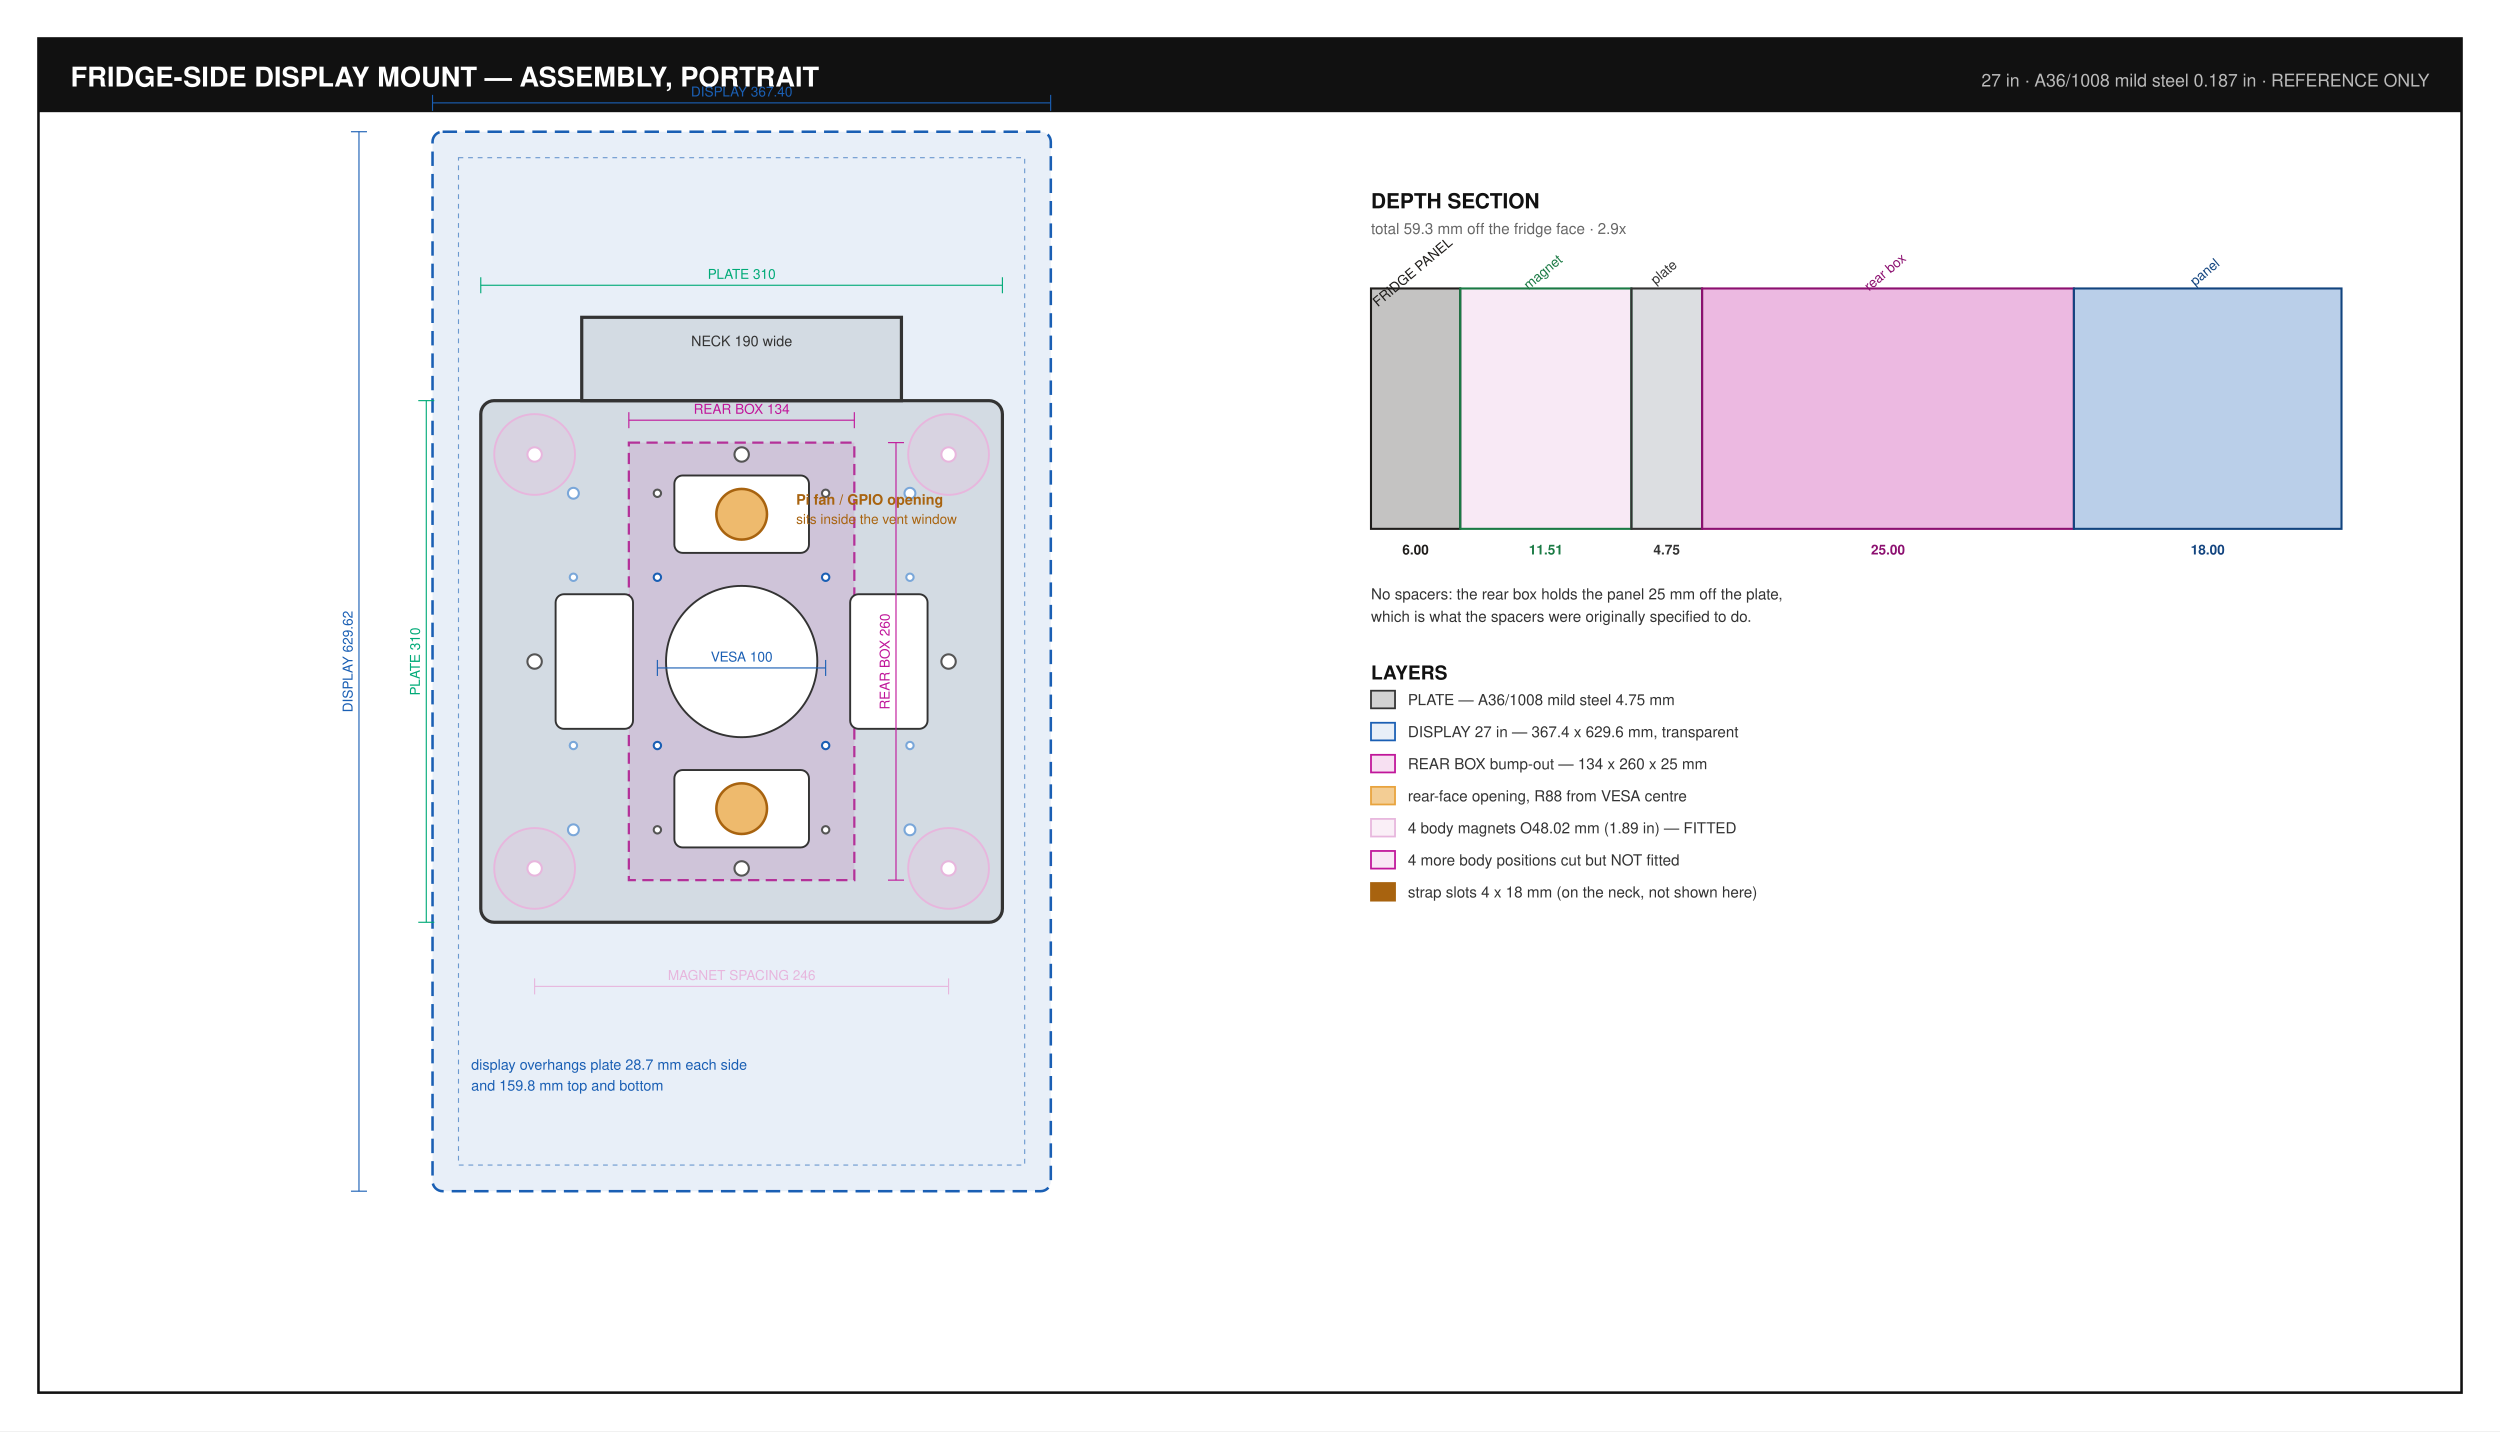
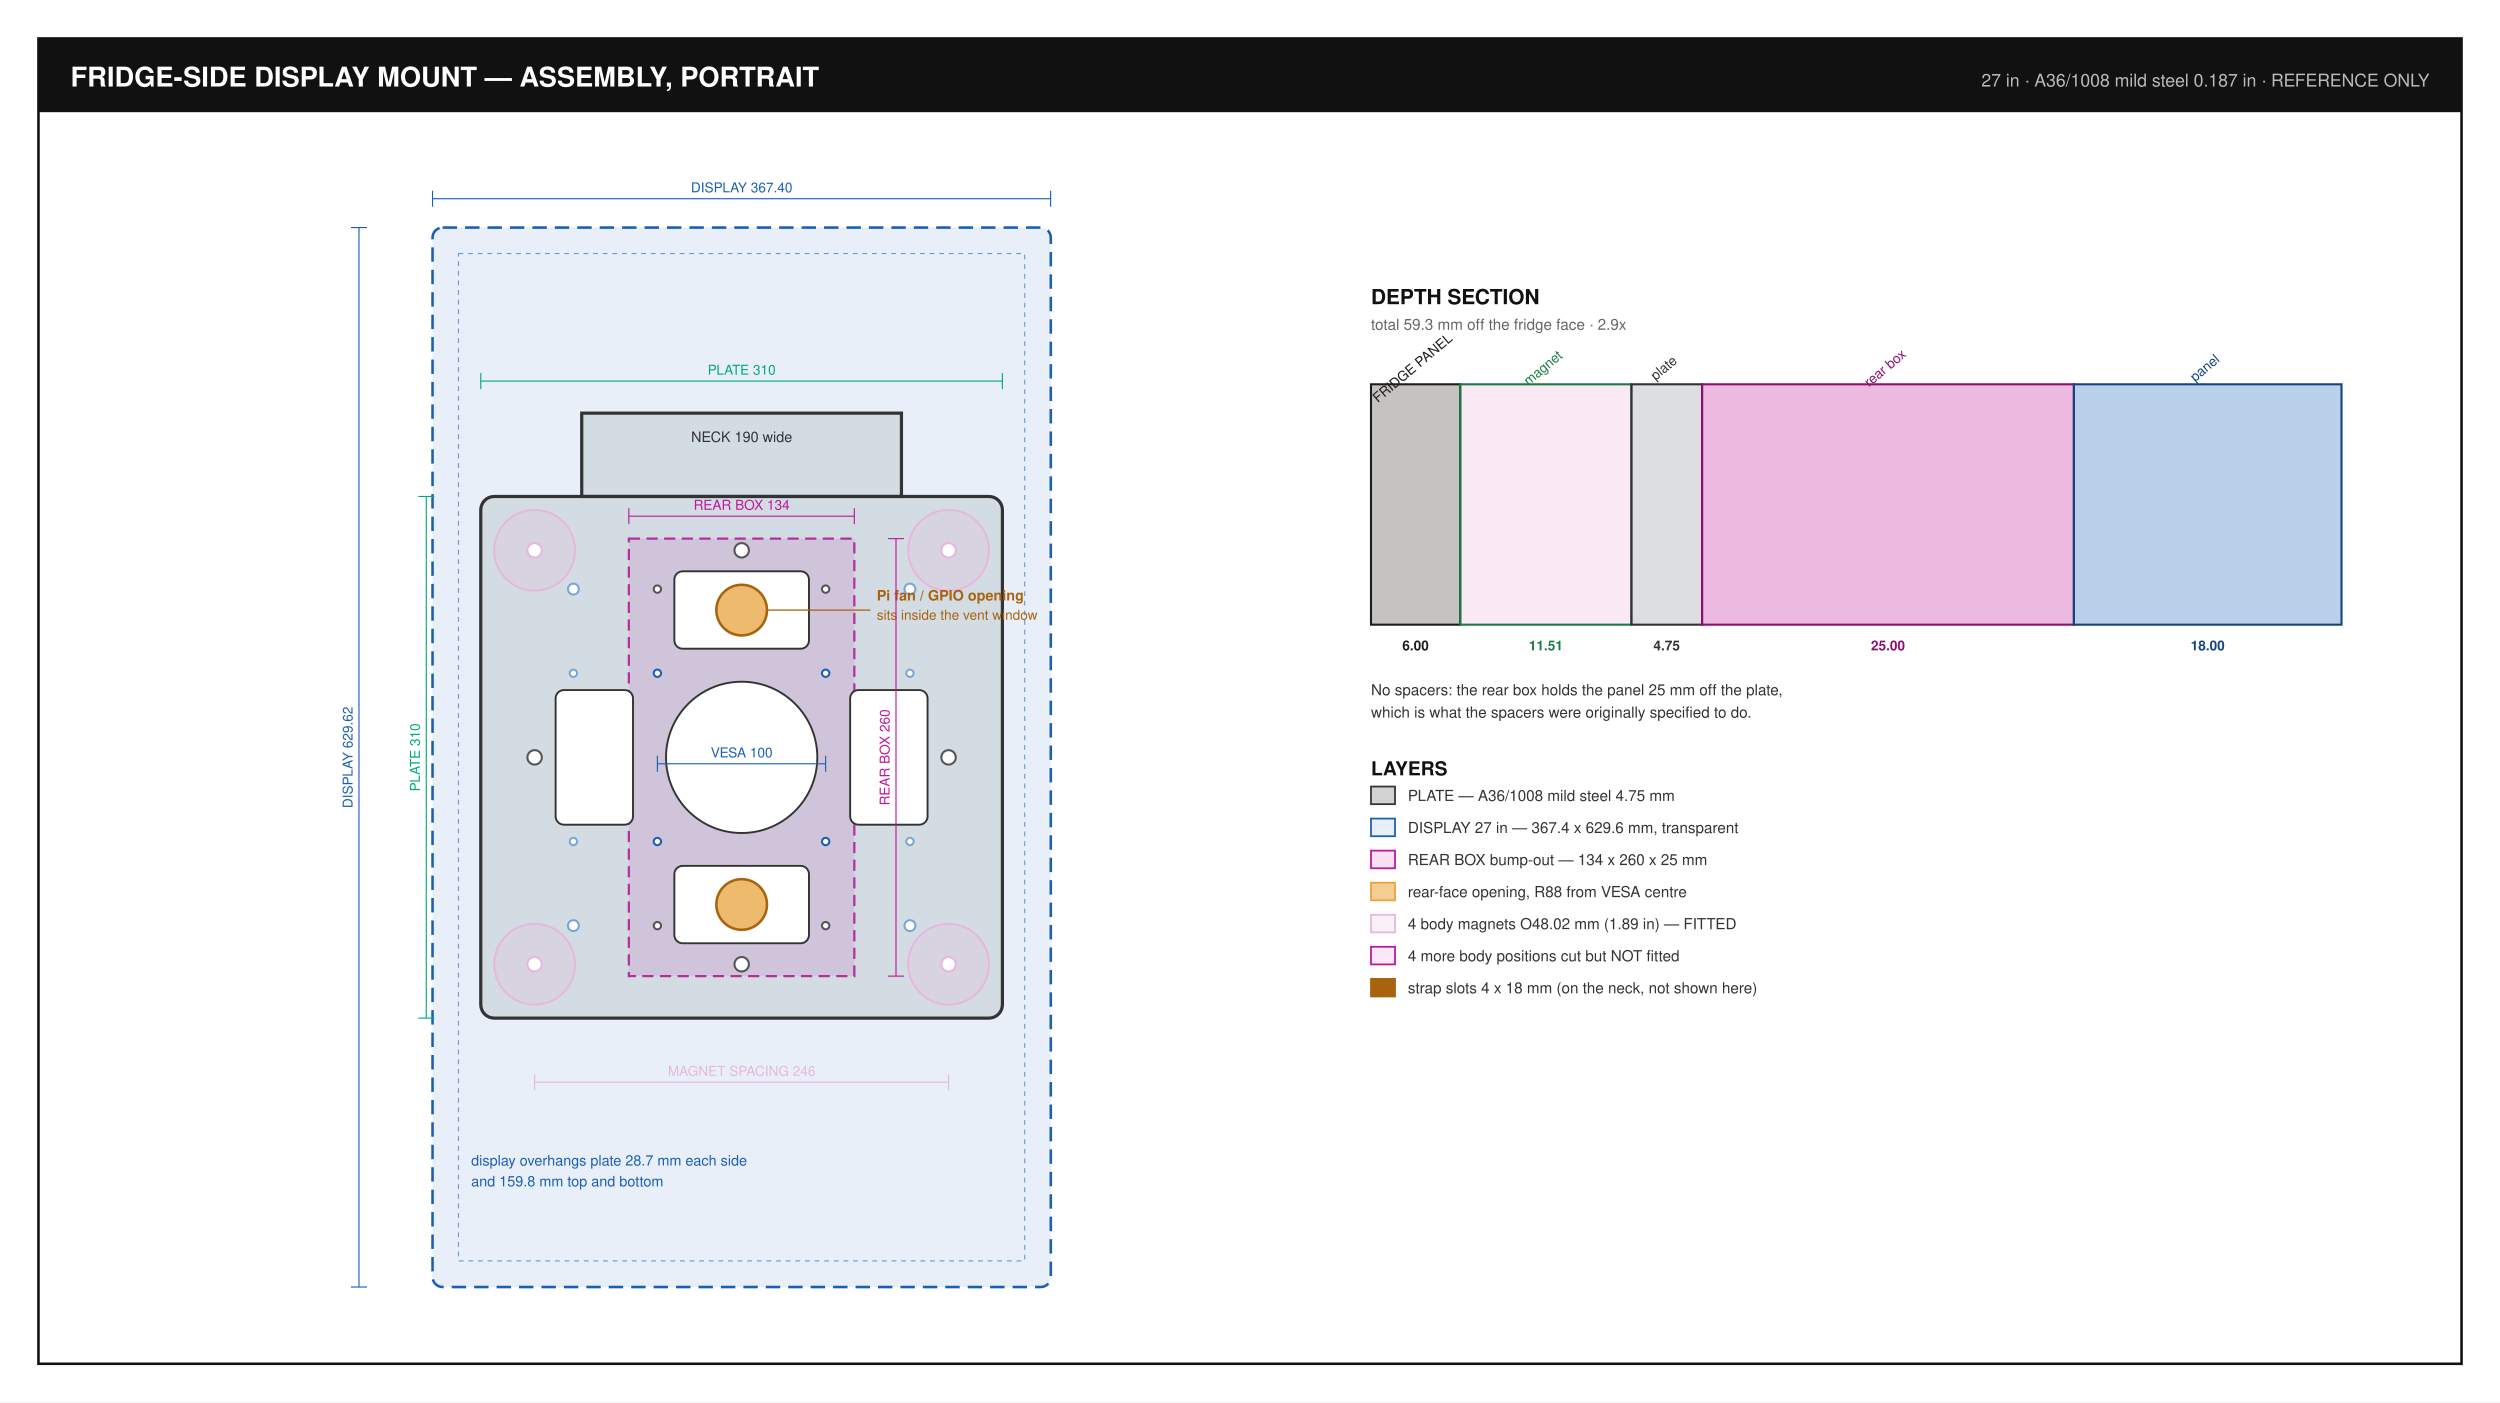
- <svg xmlns="http://www.w3.org/2000/svg" width="1560" height="893" viewBox="0 0 1560 893">
-   <rect width="1560" height="893" fill="#ffffff" />
-   <rect x="24" y="24" width="1512" height="845" fill="none" stroke="#111" stroke-width="1.6" />
+ <svg xmlns="http://www.w3.org/2000/svg" width="1560" height="875" viewBox="0 0 1560 875">
+   <rect width="1560" height="875" fill="#ffffff" />
+   <rect x="24" y="24" width="1512" height="827" fill="none" stroke="#111" stroke-width="1.6" />
  <rect x="24" y="24" width="1512" height="46" fill="#111" />
  <text x="44.0" y="54.0" font-family="Helvetica,Arial,sans-serif" font-size="17" text-anchor="start" fill="#fff" font-weight="bold">FRIDGE-SIDE DISPLAY MOUNT — ASSEMBLY, PORTRAIT</text>
  <text x="1516.0" y="54.0" font-family="Helvetica,Arial,sans-serif" font-size="11" text-anchor="end" fill="#bbb" font-weight="normal">27 in  ·  A36/1008 mild steel 0.187 in  ·  REFERENCE ONLY</text>
-   <rect x="269.9" y="82.2" width="385.8" height="661.1" rx="6.3" fill="#1a5fb4" fill-opacity="0.10" stroke="#1a5fb4" stroke-width="1.6" stroke-dasharray="9 5" />
-   <rect x="286.1" y="98.4" width="353.3" height="628.6" fill="none" stroke="#1a5fb4" stroke-width="0.7" stroke-dasharray="3 3" stroke-opacity="0.6" />
-   <rect x="392.4" y="276.2" width="140.7" height="273.0" fill="#c0169a" fill-opacity="0.13" stroke="#c0169a" stroke-width="1.4" stroke-dasharray="7 4" />
-   <rect x="300.0" y="250.0" width="325.5" height="325.5" rx="8.4" fill="#8a9199" fill-opacity="0.22" stroke="#333" stroke-width="2" />
-   <rect x="420.8" y="296.7" width="84.0" height="48.3" rx="5.2" fill="#fff" stroke="#333" stroke-width="1.2" />
-   <rect x="420.8" y="480.5" width="84.0" height="48.3" rx="5.2" fill="#fff" stroke="#333" stroke-width="1.2" />
-   <rect x="346.7" y="370.8" width="48.3" height="84.0" rx="5.2" fill="#fff" stroke="#333" stroke-width="1.2" />
-   <rect x="530.5" y="370.8" width="48.3" height="84.0" rx="5.2" fill="#fff" stroke="#333" stroke-width="1.2" />
-   <circle cx="462.8" cy="412.8" r="47.2" fill="#fff" stroke="#333" stroke-width="1.2" />
-   <circle cx="333.6" cy="541.9" r="25.2" fill="#e7b6dd" fill-opacity="0.22" stroke="#e7b6dd" stroke-width="1.2" />
-   <circle cx="333.6" cy="283.6" r="25.2" fill="#e7b6dd" fill-opacity="0.22" stroke="#e7b6dd" stroke-width="1.2" />
-   <circle cx="591.9" cy="541.9" r="25.2" fill="#e7b6dd" fill-opacity="0.22" stroke="#e7b6dd" stroke-width="1.2" />
-   <circle cx="591.9" cy="283.6" r="25.2" fill="#e7b6dd" fill-opacity="0.22" stroke="#e7b6dd" stroke-width="1.2" />
-   <circle cx="410.2" cy="465.2" r="2.3" fill="#fff" stroke="#1a5fb4" stroke-width="1.3" />
-   <circle cx="410.2" cy="360.2" r="2.3" fill="#fff" stroke="#1a5fb4" stroke-width="1.3" />
-   <circle cx="515.2" cy="465.2" r="2.3" fill="#fff" stroke="#1a5fb4" stroke-width="1.3" />
-   <circle cx="515.2" cy="360.2" r="2.3" fill="#fff" stroke="#1a5fb4" stroke-width="1.3" />
-   <circle cx="357.8" cy="465.2" r="2.3" fill="#fff" stroke="#7aa7d9" stroke-width="1.3" />
-   <circle cx="357.8" cy="360.2" r="2.3" fill="#fff" stroke="#7aa7d9" stroke-width="1.3" />
-   <circle cx="567.8" cy="465.2" r="2.3" fill="#fff" stroke="#7aa7d9" stroke-width="1.3" />
-   <circle cx="567.8" cy="360.2" r="2.3" fill="#fff" stroke="#7aa7d9" stroke-width="1.3" />
-   <circle cx="410.2" cy="517.8" r="2.3" fill="#fff" stroke="#555" stroke-width="1.3" />
-   <circle cx="410.2" cy="307.8" r="2.3" fill="#fff" stroke="#555" stroke-width="1.3" />
-   <circle cx="515.2" cy="517.8" r="2.3" fill="#fff" stroke="#555" stroke-width="1.3" />
-   <circle cx="515.2" cy="307.8" r="2.3" fill="#fff" stroke="#555" stroke-width="1.3" />
-   <circle cx="357.8" cy="517.8" r="3.4" fill="#fff" stroke="#7aa7d9" stroke-width="1.3" />
-   <circle cx="357.8" cy="307.8" r="3.4" fill="#fff" stroke="#7aa7d9" stroke-width="1.3" />
-   <circle cx="567.8" cy="517.8" r="3.4" fill="#fff" stroke="#7aa7d9" stroke-width="1.3" />
-   <circle cx="567.8" cy="307.8" r="3.4" fill="#fff" stroke="#7aa7d9" stroke-width="1.3" />
-   <circle cx="333.6" cy="541.9" r="4.5" fill="#fff" stroke="#e7b6dd" stroke-width="1.3" />
-   <circle cx="333.6" cy="283.6" r="4.5" fill="#fff" stroke="#e7b6dd" stroke-width="1.3" />
-   <circle cx="591.9" cy="541.9" r="4.5" fill="#fff" stroke="#e7b6dd" stroke-width="1.3" />
-   <circle cx="591.9" cy="283.6" r="4.5" fill="#fff" stroke="#e7b6dd" stroke-width="1.3" />
-   <circle cx="462.8" cy="541.9" r="4.5" fill="#fff" stroke="#555" stroke-width="1.3" />
-   <circle cx="462.8" cy="283.6" r="4.5" fill="#fff" stroke="#555" stroke-width="1.3" />
-   <circle cx="333.6" cy="412.8" r="4.5" fill="#fff" stroke="#555" stroke-width="1.3" />
-   <circle cx="591.9" cy="412.8" r="4.5" fill="#fff" stroke="#555" stroke-width="1.3" />
-   <circle cx="462.8" cy="504.6" r="15.8" fill="#e8a33d" fill-opacity="0.75" stroke="#a8630f" stroke-width="1.6" />
-   <circle cx="462.8" cy="320.9" r="15.8" fill="#e8a33d" fill-opacity="0.75" stroke="#a8630f" stroke-width="1.6" />
-   <text x="496.8" y="314.9" font-family="Helvetica,Arial,sans-serif" font-size="9" text-anchor="start" fill="#a8630f" font-weight="bold">Pi fan / GPIO opening</text>
-   <text x="496.8" y="326.9" font-family="Helvetica,Arial,sans-serif" font-size="8.5" text-anchor="start" fill="#a8630f" font-weight="normal">sits inside the vent window</text>
-   <rect x="363.0" y="198.0" width="199.5" height="52" fill="#8a9199" fill-opacity="0.22" stroke="#333" stroke-width="2" />
-   <text x="462.8" y="216.0" font-family="Helvetica,Arial,sans-serif" font-size="9" text-anchor="middle" fill="#333" font-weight="normal">NECK 190 wide</text>
-   <line x1="300.0" y1="178.0" x2="625.5" y2="178.0" stroke="#0a7" stroke-width="0.7" />
-   <line x1="300.0" y1="173.0" x2="300.0" y2="183.0" stroke="#0a7" stroke-width="0.7" />
-   <line x1="625.5" y1="173.0" x2="625.5" y2="183.0" stroke="#0a7" stroke-width="0.7" />
-   <text x="462.8" y="174.0" font-family="Helvetica,Arial,sans-serif" font-size="8.5" text-anchor="middle" fill="#0a7" font-weight="normal">PLATE 310</text>
-   <line x1="269.9" y1="64.2" x2="655.6" y2="64.2" stroke="#1a5fb4" stroke-width="0.7" />
-   <line x1="269.9" y1="59.2" x2="269.9" y2="69.2" stroke="#1a5fb4" stroke-width="0.7" />
-   <line x1="655.6" y1="59.2" x2="655.6" y2="69.2" stroke="#1a5fb4" stroke-width="0.7" />
-   <text x="462.8" y="60.2" font-family="Helvetica,Arial,sans-serif" font-size="8.5" text-anchor="middle" fill="#1a5fb4" font-weight="normal">DISPLAY 367.40</text>
-   <line x1="392.4" y1="262.2" x2="533.1" y2="262.2" stroke="#c0169a" stroke-width="0.7" />
-   <line x1="392.4" y1="257.2" x2="392.4" y2="267.2" stroke="#c0169a" stroke-width="0.7" />
-   <line x1="533.1" y1="257.2" x2="533.1" y2="267.2" stroke="#c0169a" stroke-width="0.7" />
-   <text x="462.8" y="258.2" font-family="Helvetica,Arial,sans-serif" font-size="8.5" text-anchor="middle" fill="#c0169a" font-weight="normal">REAR BOX 134</text>
-   <line x1="266.0" y1="250.0" x2="266.0" y2="575.5" stroke="#0a7" stroke-width="0.7" />
-   <line x1="261.0" y1="250.0" x2="271.0" y2="250.0" stroke="#0a7" stroke-width="0.7" />
-   <line x1="261.0" y1="575.5" x2="271.0" y2="575.5" stroke="#0a7" stroke-width="0.7" />
-   <text x="262.0" y="412.8" font-family="Helvetica,Arial,sans-serif" font-size="8.5" text-anchor="middle" fill="#0a7" font-weight="normal" transform="rotate(-90.0 262.0 412.8)">PLATE 310</text>
-   <line x1="224.0" y1="82.2" x2="224.0" y2="743.3" stroke="#1a5fb4" stroke-width="0.7" />
-   <line x1="219.0" y1="82.2" x2="229.0" y2="82.2" stroke="#1a5fb4" stroke-width="0.7" />
-   <line x1="219.0" y1="743.3" x2="229.0" y2="743.3" stroke="#1a5fb4" stroke-width="0.7" />
-   <text x="220.0" y="412.8" font-family="Helvetica,Arial,sans-serif" font-size="8.5" text-anchor="middle" fill="#1a5fb4" font-weight="normal" transform="rotate(-90.0 220.0 412.8)">DISPLAY 629.62</text>
-   <line x1="559.1" y1="276.2" x2="559.1" y2="549.2" stroke="#c0169a" stroke-width="0.7" />
-   <line x1="554.1" y1="276.2" x2="564.1" y2="276.2" stroke="#c0169a" stroke-width="0.7" />
-   <line x1="554.1" y1="549.2" x2="564.1" y2="549.2" stroke="#c0169a" stroke-width="0.7" />
-   <text x="555.1" y="412.8" font-family="Helvetica,Arial,sans-serif" font-size="8.5" text-anchor="middle" fill="#c0169a" font-weight="normal" transform="rotate(-90.0 555.1 412.8)">REAR BOX 260</text>
-   <line x1="410.2" y1="416.8" x2="515.2" y2="416.8" stroke="#1a5fb4" stroke-width="0.7" />
-   <line x1="410.2" y1="411.8" x2="410.2" y2="421.8" stroke="#1a5fb4" stroke-width="0.7" />
-   <line x1="515.2" y1="411.8" x2="515.2" y2="421.8" stroke="#1a5fb4" stroke-width="0.7" />
-   <text x="462.8" y="412.8" font-family="Helvetica,Arial,sans-serif" font-size="8.5" text-anchor="middle" fill="#1a5fb4" font-weight="normal">VESA 100</text>
-   <line x1="333.6" y1="615.5" x2="591.9" y2="615.5" stroke="#e7b6dd" stroke-width="0.7" />
-   <line x1="333.6" y1="610.5" x2="333.6" y2="620.5" stroke="#e7b6dd" stroke-width="0.7" />
-   <line x1="591.9" y1="610.5" x2="591.9" y2="620.5" stroke="#e7b6dd" stroke-width="0.7" />
-   <text x="462.8" y="611.5" font-family="Helvetica,Arial,sans-serif" font-size="8.5" text-anchor="middle" fill="#e7b6dd" font-weight="normal">MAGNET SPACING 246</text>
-   <text x="294.0" y="667.5" font-family="Helvetica,Arial,sans-serif" font-size="9" text-anchor="start" fill="#1a5fb4" font-weight="normal">display overhangs plate 28.7 mm each side</text>
-   <text x="294.0" y="680.5" font-family="Helvetica,Arial,sans-serif" font-size="9" text-anchor="start" fill="#1a5fb4" font-weight="normal">and 159.8 mm top and bottom</text>
-   <text x="855.5" y="130.0" font-family="Helvetica,Arial,sans-serif" font-size="13" text-anchor="start" fill="#111" font-weight="bold">DEPTH SECTION</text>
-   <text x="855.5" y="146.0" font-family="Helvetica,Arial,sans-serif" font-size="9.5" text-anchor="start" fill="#666" font-weight="normal">total 59.3 mm off the fridge face  ·  2.9x</text>
-   <rect x="855.5" y="180.0" width="55.7" height="150" fill="#3a3734" fill-opacity="0.30" stroke="#1f1d1b" stroke-width="1.3" />
-   <text x="883.3" y="346.0" font-family="Helvetica,Arial,sans-serif" font-size="8.5" text-anchor="middle" fill="#1f1d1b" font-weight="bold">6.00</text>
-   <text x="883.3" y="172.0" font-family="Helvetica,Arial,sans-serif" font-size="8.5" text-anchor="middle" fill="#1f1d1b" font-weight="normal" transform="rotate(-40.0 883.3 172.0)">FRIDGE PANEL</text>
-   <rect x="911.2" y="180.0" width="106.8" height="150" fill="#e7b6dd" fill-opacity="0.30" stroke="#1a7a44" stroke-width="1.3" />
-   <text x="964.6" y="346.0" font-family="Helvetica,Arial,sans-serif" font-size="8.5" text-anchor="middle" fill="#1a7a44" font-weight="bold">11.51</text>
-   <text x="964.6" y="172.0" font-family="Helvetica,Arial,sans-serif" font-size="8.5" text-anchor="middle" fill="#1a7a44" font-weight="normal" transform="rotate(-40.0 964.6 172.0)">magnet</text>
-   <rect x="1018.0" y="180.0" width="44.1" height="150" fill="#8a9199" fill-opacity="0.30" stroke="#333" stroke-width="1.3" />
-   <text x="1040.0" y="346.0" font-family="Helvetica,Arial,sans-serif" font-size="8.5" text-anchor="middle" fill="#333" font-weight="bold">4.75</text>
-   <text x="1040.0" y="172.0" font-family="Helvetica,Arial,sans-serif" font-size="8.5" text-anchor="middle" fill="#333" font-weight="normal" transform="rotate(-40.0 1040.0 172.0)">plate</text>
-   <rect x="1062.1" y="180.0" width="232.0" height="150" fill="#c0169a" fill-opacity="0.30" stroke="#8c1070" stroke-width="1.3" />
-   <text x="1178.1" y="346.0" font-family="Helvetica,Arial,sans-serif" font-size="8.5" text-anchor="middle" fill="#8c1070" font-weight="bold">25.00</text>
-   <text x="1178.1" y="172.0" font-family="Helvetica,Arial,sans-serif" font-size="8.5" text-anchor="middle" fill="#8c1070" font-weight="normal" transform="rotate(-40.0 1178.1 172.0)">rear box</text>
-   <rect x="1294.1" y="180.0" width="167.0" height="150" fill="#1a5fb4" fill-opacity="0.30" stroke="#12447f" stroke-width="1.3" />
-   <text x="1377.6" y="346.0" font-family="Helvetica,Arial,sans-serif" font-size="8.5" text-anchor="middle" fill="#12447f" font-weight="bold">18.00</text>
-   <text x="1377.6" y="172.0" font-family="Helvetica,Arial,sans-serif" font-size="8.5" text-anchor="middle" fill="#12447f" font-weight="normal" transform="rotate(-40.0 1377.6 172.0)">panel</text>
-   <text x="855.5" y="374.0" font-family="Helvetica,Arial,sans-serif" font-size="9.5" text-anchor="start" fill="#333" font-weight="normal">No spacers: the rear box holds the panel 25 mm off the plate,</text>
-   <text x="855.5" y="388.0" font-family="Helvetica,Arial,sans-serif" font-size="9.5" text-anchor="start" fill="#333" font-weight="normal">which is what the spacers were originally specified to do.</text>
-   <text x="855.5" y="424.0" font-family="Helvetica,Arial,sans-serif" font-size="12" text-anchor="start" fill="#111" font-weight="bold">LAYERS</text>
-   <rect x="855.5" y="431.0" width="15" height="11" fill="#333" fill-opacity="0.22" stroke="#333" stroke-width="1.1" />
-   <text x="878.5" y="440.0" font-family="Helvetica,Arial,sans-serif" font-size="9.5" text-anchor="start" fill="#333" font-weight="normal">PLATE — A36/1008 mild steel 4.75 mm</text>
-   <rect x="855.5" y="451.0" width="15" height="11" fill="#1a5fb4" fill-opacity="0.1" stroke="#1a5fb4" stroke-width="1.1" />
-   <text x="878.5" y="460.0" font-family="Helvetica,Arial,sans-serif" font-size="9.5" text-anchor="start" fill="#333" font-weight="normal">DISPLAY 27 in — 367.4 x 629.6 mm, transparent</text>
-   <rect x="855.5" y="471.0" width="15" height="11" fill="#c0169a" fill-opacity="0.13" stroke="#c0169a" stroke-width="1.1" />
-   <text x="878.5" y="480.0" font-family="Helvetica,Arial,sans-serif" font-size="9.5" text-anchor="start" fill="#333" font-weight="normal">REAR BOX bump-out — 134 x 260 x 25 mm</text>
-   <rect x="855.5" y="491.0" width="15" height="11" fill="#e8a33d" fill-opacity="0.55" stroke="#e8a33d" stroke-width="1.1" />
-   <text x="878.5" y="500.0" font-family="Helvetica,Arial,sans-serif" font-size="9.5" text-anchor="start" fill="#333" font-weight="normal">rear-face opening, R88 from VESA centre</text>
-   <rect x="855.5" y="511.0" width="15" height="11" fill="#e7b6dd" fill-opacity="0.22" stroke="#e7b6dd" stroke-width="1.1" />
-   <text x="878.5" y="520.0" font-family="Helvetica,Arial,sans-serif" font-size="9.5" text-anchor="start" fill="#333" font-weight="normal">4 body magnets O48.02 mm (1.89 in) — FITTED</text>
-   <rect x="855.5" y="531.0" width="15" height="11" fill="#c0169a" fill-opacity="0.1" stroke="#c0169a" stroke-width="1.1" />
-   <text x="878.5" y="540.0" font-family="Helvetica,Arial,sans-serif" font-size="9.5" text-anchor="start" fill="#333" font-weight="normal">4 more body positions cut but NOT fitted</text>
-   <rect x="855.5" y="551.0" width="15" height="11" fill="#a8630f" fill-opacity="1.0" stroke="#a8630f" stroke-width="1.1" />
-   <text x="878.5" y="560.0" font-family="Helvetica,Arial,sans-serif" font-size="9.5" text-anchor="start" fill="#333" font-weight="normal">strap slots 4 x 18 mm (on the neck, not shown here)</text>
+   <rect x="269.9" y="142.0" width="385.8" height="661.1" rx="6.3" fill="#1a5fb4" fill-opacity="0.10" stroke="#1a5fb4" stroke-width="1.6" stroke-dasharray="9 5" />
+   <rect x="286.1" y="158.2" width="353.3" height="628.6" fill="none" stroke="#1a5fb4" stroke-width="0.7" stroke-dasharray="3 3" stroke-opacity="0.6" />
+   <rect x="392.4" y="336.1" width="140.7" height="273.0" fill="#c0169a" fill-opacity="0.13" stroke="#c0169a" stroke-width="1.4" stroke-dasharray="7 4" />
+   <rect x="300.0" y="309.8" width="325.5" height="325.5" rx="8.4" fill="#8a9199" fill-opacity="0.22" stroke="#333" stroke-width="2" />
+   <rect x="420.8" y="356.5" width="84.0" height="48.3" rx="5.2" fill="#fff" stroke="#333" stroke-width="1.2" />
+   <rect x="420.8" y="540.3" width="84.0" height="48.3" rx="5.2" fill="#fff" stroke="#333" stroke-width="1.2" />
+   <rect x="346.7" y="430.6" width="48.3" height="84.0" rx="5.2" fill="#fff" stroke="#333" stroke-width="1.2" />
+   <rect x="530.5" y="430.6" width="48.3" height="84.0" rx="5.2" fill="#fff" stroke="#333" stroke-width="1.2" />
+   <circle cx="462.8" cy="472.6" r="47.2" fill="#fff" stroke="#333" stroke-width="1.2" />
+   <circle cx="333.6" cy="601.7" r="25.2" fill="#e7b6dd" fill-opacity="0.22" stroke="#e7b6dd" stroke-width="1.2" />
+   <circle cx="333.6" cy="343.4" r="25.2" fill="#e7b6dd" fill-opacity="0.22" stroke="#e7b6dd" stroke-width="1.2" />
+   <circle cx="591.9" cy="601.7" r="25.2" fill="#e7b6dd" fill-opacity="0.22" stroke="#e7b6dd" stroke-width="1.2" />
+   <circle cx="591.9" cy="343.4" r="25.2" fill="#e7b6dd" fill-opacity="0.22" stroke="#e7b6dd" stroke-width="1.2" />
+   <circle cx="410.2" cy="525.1" r="2.3" fill="#fff" stroke="#1a5fb4" stroke-width="1.3" />
+   <circle cx="410.2" cy="420.1" r="2.3" fill="#fff" stroke="#1a5fb4" stroke-width="1.3" />
+   <circle cx="515.2" cy="525.1" r="2.3" fill="#fff" stroke="#1a5fb4" stroke-width="1.3" />
+   <circle cx="515.2" cy="420.1" r="2.3" fill="#fff" stroke="#1a5fb4" stroke-width="1.3" />
+   <circle cx="357.8" cy="525.1" r="2.3" fill="#fff" stroke="#7aa7d9" stroke-width="1.3" />
+   <circle cx="357.8" cy="420.1" r="2.3" fill="#fff" stroke="#7aa7d9" stroke-width="1.3" />
+   <circle cx="567.8" cy="525.1" r="2.3" fill="#fff" stroke="#7aa7d9" stroke-width="1.3" />
+   <circle cx="567.8" cy="420.1" r="2.3" fill="#fff" stroke="#7aa7d9" stroke-width="1.3" />
+   <circle cx="410.2" cy="577.6" r="2.3" fill="#fff" stroke="#555" stroke-width="1.3" />
+   <circle cx="410.2" cy="367.6" r="2.3" fill="#fff" stroke="#555" stroke-width="1.3" />
+   <circle cx="515.2" cy="577.6" r="2.3" fill="#fff" stroke="#555" stroke-width="1.3" />
+   <circle cx="515.2" cy="367.6" r="2.3" fill="#fff" stroke="#555" stroke-width="1.3" />
+   <circle cx="357.8" cy="577.6" r="3.4" fill="#fff" stroke="#7aa7d9" stroke-width="1.3" />
+   <circle cx="357.8" cy="367.6" r="3.4" fill="#fff" stroke="#7aa7d9" stroke-width="1.3" />
+   <circle cx="567.8" cy="577.6" r="3.4" fill="#fff" stroke="#7aa7d9" stroke-width="1.3" />
+   <circle cx="567.8" cy="367.6" r="3.4" fill="#fff" stroke="#7aa7d9" stroke-width="1.3" />
+   <circle cx="333.6" cy="601.7" r="4.5" fill="#fff" stroke="#e7b6dd" stroke-width="1.3" />
+   <circle cx="333.6" cy="343.4" r="4.5" fill="#fff" stroke="#e7b6dd" stroke-width="1.3" />
+   <circle cx="591.9" cy="601.7" r="4.5" fill="#fff" stroke="#e7b6dd" stroke-width="1.3" />
+   <circle cx="591.9" cy="343.4" r="4.5" fill="#fff" stroke="#e7b6dd" stroke-width="1.3" />
+   <circle cx="462.8" cy="601.7" r="4.5" fill="#fff" stroke="#555" stroke-width="1.3" />
+   <circle cx="462.8" cy="343.4" r="4.5" fill="#fff" stroke="#555" stroke-width="1.3" />
+   <circle cx="333.6" cy="472.6" r="4.5" fill="#fff" stroke="#555" stroke-width="1.3" />
+   <circle cx="591.9" cy="472.6" r="4.5" fill="#fff" stroke="#555" stroke-width="1.3" />
+   <circle cx="462.8" cy="564.4" r="15.8" fill="#e8a33d" fill-opacity="0.75" stroke="#a8630f" stroke-width="1.6" />
+   <circle cx="462.8" cy="380.7" r="15.8" fill="#e8a33d" fill-opacity="0.75" stroke="#a8630f" stroke-width="1.6" />
+   <line x1="478.5" y1="380.7" x2="543.1" y2="380.7" stroke="#a8630f" stroke-width="0.8" />
+   <text x="547.1" y="374.7" font-family="Helvetica,Arial,sans-serif" font-size="9" text-anchor="start" fill="#a8630f" font-weight="bold">Pi fan / GPIO opening</text>
+   <text x="547.1" y="386.7" font-family="Helvetica,Arial,sans-serif" font-size="8.5" text-anchor="start" fill="#a8630f" font-weight="normal">sits inside the vent window</text>
+   <rect x="363.0" y="257.8" width="199.5" height="52" fill="#8a9199" fill-opacity="0.22" stroke="#333" stroke-width="2" />
+   <text x="462.8" y="275.8" font-family="Helvetica,Arial,sans-serif" font-size="9" text-anchor="middle" fill="#333" font-weight="normal">NECK 190 wide</text>
+   <line x1="300.0" y1="237.8" x2="625.5" y2="237.8" stroke="#0a7" stroke-width="0.7" />
+   <line x1="300.0" y1="232.8" x2="300.0" y2="242.8" stroke="#0a7" stroke-width="0.7" />
+   <line x1="625.5" y1="232.8" x2="625.5" y2="242.8" stroke="#0a7" stroke-width="0.7" />
+   <text x="462.8" y="233.8" font-family="Helvetica,Arial,sans-serif" font-size="8.5" text-anchor="middle" fill="#0a7" font-weight="normal">PLATE 310</text>
+   <line x1="269.9" y1="124.0" x2="655.6" y2="124.0" stroke="#1a5fb4" stroke-width="0.7" />
+   <line x1="269.9" y1="119.0" x2="269.9" y2="129.0" stroke="#1a5fb4" stroke-width="0.7" />
+   <line x1="655.6" y1="119.0" x2="655.6" y2="129.0" stroke="#1a5fb4" stroke-width="0.7" />
+   <text x="462.8" y="120.0" font-family="Helvetica,Arial,sans-serif" font-size="8.5" text-anchor="middle" fill="#1a5fb4" font-weight="normal">DISPLAY 367.40</text>
+   <line x1="392.4" y1="322.1" x2="533.1" y2="322.1" stroke="#c0169a" stroke-width="0.7" />
+   <line x1="392.4" y1="317.1" x2="392.4" y2="327.1" stroke="#c0169a" stroke-width="0.7" />
+   <line x1="533.1" y1="317.1" x2="533.1" y2="327.1" stroke="#c0169a" stroke-width="0.7" />
+   <text x="462.8" y="318.1" font-family="Helvetica,Arial,sans-serif" font-size="8.5" text-anchor="middle" fill="#c0169a" font-weight="normal">REAR BOX 134</text>
+   <line x1="266.0" y1="309.8" x2="266.0" y2="635.3" stroke="#0a7" stroke-width="0.7" />
+   <line x1="261.0" y1="309.8" x2="271.0" y2="309.8" stroke="#0a7" stroke-width="0.7" />
+   <line x1="261.0" y1="635.3" x2="271.0" y2="635.3" stroke="#0a7" stroke-width="0.7" />
+   <text x="262.0" y="472.6" font-family="Helvetica,Arial,sans-serif" font-size="8.5" text-anchor="middle" fill="#0a7" font-weight="normal" transform="rotate(-90.0 262.0 472.6)">PLATE 310</text>
+   <line x1="224.0" y1="142.0" x2="224.0" y2="803.1" stroke="#1a5fb4" stroke-width="0.7" />
+   <line x1="219.0" y1="142.0" x2="229.0" y2="142.0" stroke="#1a5fb4" stroke-width="0.7" />
+   <line x1="219.0" y1="803.1" x2="229.0" y2="803.1" stroke="#1a5fb4" stroke-width="0.7" />
+   <text x="220.0" y="472.6" font-family="Helvetica,Arial,sans-serif" font-size="8.5" text-anchor="middle" fill="#1a5fb4" font-weight="normal" transform="rotate(-90.0 220.0 472.6)">DISPLAY 629.62</text>
+   <line x1="559.1" y1="336.1" x2="559.1" y2="609.1" stroke="#c0169a" stroke-width="0.7" />
+   <line x1="554.1" y1="336.1" x2="564.1" y2="336.1" stroke="#c0169a" stroke-width="0.7" />
+   <line x1="554.1" y1="609.1" x2="564.1" y2="609.1" stroke="#c0169a" stroke-width="0.7" />
+   <text x="555.1" y="472.6" font-family="Helvetica,Arial,sans-serif" font-size="8.5" text-anchor="middle" fill="#c0169a" font-weight="normal" transform="rotate(-90.0 555.1 472.6)">REAR BOX 260</text>
+   <line x1="410.2" y1="476.6" x2="515.2" y2="476.6" stroke="#1a5fb4" stroke-width="0.7" />
+   <line x1="410.2" y1="471.6" x2="410.2" y2="481.6" stroke="#1a5fb4" stroke-width="0.7" />
+   <line x1="515.2" y1="471.6" x2="515.2" y2="481.6" stroke="#1a5fb4" stroke-width="0.7" />
+   <text x="462.8" y="472.6" font-family="Helvetica,Arial,sans-serif" font-size="8.5" text-anchor="middle" fill="#1a5fb4" font-weight="normal">VESA 100</text>
+   <line x1="333.6" y1="675.3" x2="591.9" y2="675.3" stroke="#e7b6dd" stroke-width="0.7" />
+   <line x1="333.6" y1="670.3" x2="333.6" y2="680.3" stroke="#e7b6dd" stroke-width="0.7" />
+   <line x1="591.9" y1="670.3" x2="591.9" y2="680.3" stroke="#e7b6dd" stroke-width="0.7" />
+   <text x="462.8" y="671.3" font-family="Helvetica,Arial,sans-serif" font-size="8.5" text-anchor="middle" fill="#e7b6dd" font-weight="normal">MAGNET SPACING 246</text>
+   <text x="294.0" y="727.3" font-family="Helvetica,Arial,sans-serif" font-size="9" text-anchor="start" fill="#1a5fb4" font-weight="normal">display overhangs plate 28.7 mm each side</text>
+   <text x="294.0" y="740.3" font-family="Helvetica,Arial,sans-serif" font-size="9" text-anchor="start" fill="#1a5fb4" font-weight="normal">and 159.8 mm top and bottom</text>
+   <text x="855.5" y="189.8" font-family="Helvetica,Arial,sans-serif" font-size="13" text-anchor="start" fill="#111" font-weight="bold">DEPTH SECTION</text>
+   <text x="855.5" y="205.8" font-family="Helvetica,Arial,sans-serif" font-size="9.5" text-anchor="start" fill="#666" font-weight="normal">total 59.3 mm off the fridge face  ·  2.9x</text>
+   <rect x="855.5" y="239.8" width="55.7" height="150" fill="#3a3734" fill-opacity="0.30" stroke="#1f1d1b" stroke-width="1.3" />
+   <text x="883.3" y="405.8" font-family="Helvetica,Arial,sans-serif" font-size="8.5" text-anchor="middle" fill="#1f1d1b" font-weight="bold">6.00</text>
+   <text x="883.3" y="231.8" font-family="Helvetica,Arial,sans-serif" font-size="8.5" text-anchor="middle" fill="#1f1d1b" font-weight="normal" transform="rotate(-40.0 883.3 231.8)">FRIDGE PANEL</text>
+   <rect x="911.2" y="239.8" width="106.8" height="150" fill="#e7b6dd" fill-opacity="0.30" stroke="#1a7a44" stroke-width="1.3" />
+   <text x="964.6" y="405.8" font-family="Helvetica,Arial,sans-serif" font-size="8.5" text-anchor="middle" fill="#1a7a44" font-weight="bold">11.51</text>
+   <text x="964.6" y="231.8" font-family="Helvetica,Arial,sans-serif" font-size="8.5" text-anchor="middle" fill="#1a7a44" font-weight="normal" transform="rotate(-40.0 964.6 231.8)">magnet</text>
+   <rect x="1018.0" y="239.8" width="44.1" height="150" fill="#8a9199" fill-opacity="0.30" stroke="#333" stroke-width="1.3" />
+   <text x="1040.0" y="405.8" font-family="Helvetica,Arial,sans-serif" font-size="8.5" text-anchor="middle" fill="#333" font-weight="bold">4.75</text>
+   <text x="1040.0" y="231.8" font-family="Helvetica,Arial,sans-serif" font-size="8.5" text-anchor="middle" fill="#333" font-weight="normal" transform="rotate(-40.0 1040.0 231.8)">plate</text>
+   <rect x="1062.1" y="239.8" width="232.0" height="150" fill="#c0169a" fill-opacity="0.30" stroke="#8c1070" stroke-width="1.3" />
+   <text x="1178.1" y="405.8" font-family="Helvetica,Arial,sans-serif" font-size="8.5" text-anchor="middle" fill="#8c1070" font-weight="bold">25.00</text>
+   <text x="1178.1" y="231.8" font-family="Helvetica,Arial,sans-serif" font-size="8.5" text-anchor="middle" fill="#8c1070" font-weight="normal" transform="rotate(-40.0 1178.1 231.8)">rear box</text>
+   <rect x="1294.1" y="239.8" width="167.0" height="150" fill="#1a5fb4" fill-opacity="0.30" stroke="#12447f" stroke-width="1.3" />
+   <text x="1377.6" y="405.8" font-family="Helvetica,Arial,sans-serif" font-size="8.5" text-anchor="middle" fill="#12447f" font-weight="bold">18.00</text>
+   <text x="1377.6" y="231.8" font-family="Helvetica,Arial,sans-serif" font-size="8.5" text-anchor="middle" fill="#12447f" font-weight="normal" transform="rotate(-40.0 1377.6 231.8)">panel</text>
+   <text x="855.5" y="433.8" font-family="Helvetica,Arial,sans-serif" font-size="9.5" text-anchor="start" fill="#333" font-weight="normal">No spacers: the rear box holds the panel 25 mm off the plate,</text>
+   <text x="855.5" y="447.8" font-family="Helvetica,Arial,sans-serif" font-size="9.5" text-anchor="start" fill="#333" font-weight="normal">which is what the spacers were originally specified to do.</text>
+   <text x="855.5" y="483.8" font-family="Helvetica,Arial,sans-serif" font-size="12" text-anchor="start" fill="#111" font-weight="bold">LAYERS</text>
+   <rect x="855.5" y="490.8" width="15" height="11" fill="#333" fill-opacity="0.22" stroke="#333" stroke-width="1.1" />
+   <text x="878.5" y="499.8" font-family="Helvetica,Arial,sans-serif" font-size="9.5" text-anchor="start" fill="#333" font-weight="normal">PLATE — A36/1008 mild steel 4.75 mm</text>
+   <rect x="855.5" y="510.8" width="15" height="11" fill="#1a5fb4" fill-opacity="0.1" stroke="#1a5fb4" stroke-width="1.1" />
+   <text x="878.5" y="519.8" font-family="Helvetica,Arial,sans-serif" font-size="9.5" text-anchor="start" fill="#333" font-weight="normal">DISPLAY 27 in — 367.4 x 629.6 mm, transparent</text>
+   <rect x="855.5" y="530.8" width="15" height="11" fill="#c0169a" fill-opacity="0.13" stroke="#c0169a" stroke-width="1.1" />
+   <text x="878.5" y="539.8" font-family="Helvetica,Arial,sans-serif" font-size="9.5" text-anchor="start" fill="#333" font-weight="normal">REAR BOX bump-out — 134 x 260 x 25 mm</text>
+   <rect x="855.5" y="550.8" width="15" height="11" fill="#e8a33d" fill-opacity="0.55" stroke="#e8a33d" stroke-width="1.1" />
+   <text x="878.5" y="559.8" font-family="Helvetica,Arial,sans-serif" font-size="9.5" text-anchor="start" fill="#333" font-weight="normal">rear-face opening, R88 from VESA centre</text>
+   <rect x="855.5" y="570.8" width="15" height="11" fill="#e7b6dd" fill-opacity="0.22" stroke="#e7b6dd" stroke-width="1.1" />
+   <text x="878.5" y="579.8" font-family="Helvetica,Arial,sans-serif" font-size="9.5" text-anchor="start" fill="#333" font-weight="normal">4 body magnets O48.02 mm (1.89 in) — FITTED</text>
+   <rect x="855.5" y="590.8" width="15" height="11" fill="#c0169a" fill-opacity="0.1" stroke="#c0169a" stroke-width="1.1" />
+   <text x="878.5" y="599.8" font-family="Helvetica,Arial,sans-serif" font-size="9.5" text-anchor="start" fill="#333" font-weight="normal">4 more body positions cut but NOT fitted</text>
+   <rect x="855.5" y="610.8" width="15" height="11" fill="#a8630f" fill-opacity="1.0" stroke="#a8630f" stroke-width="1.1" />
+   <text x="878.5" y="619.8" font-family="Helvetica,Arial,sans-serif" font-size="9.5" text-anchor="start" fill="#333" font-weight="normal">strap slots 4 x 18 mm (on the neck, not shown here)</text>
</svg>
